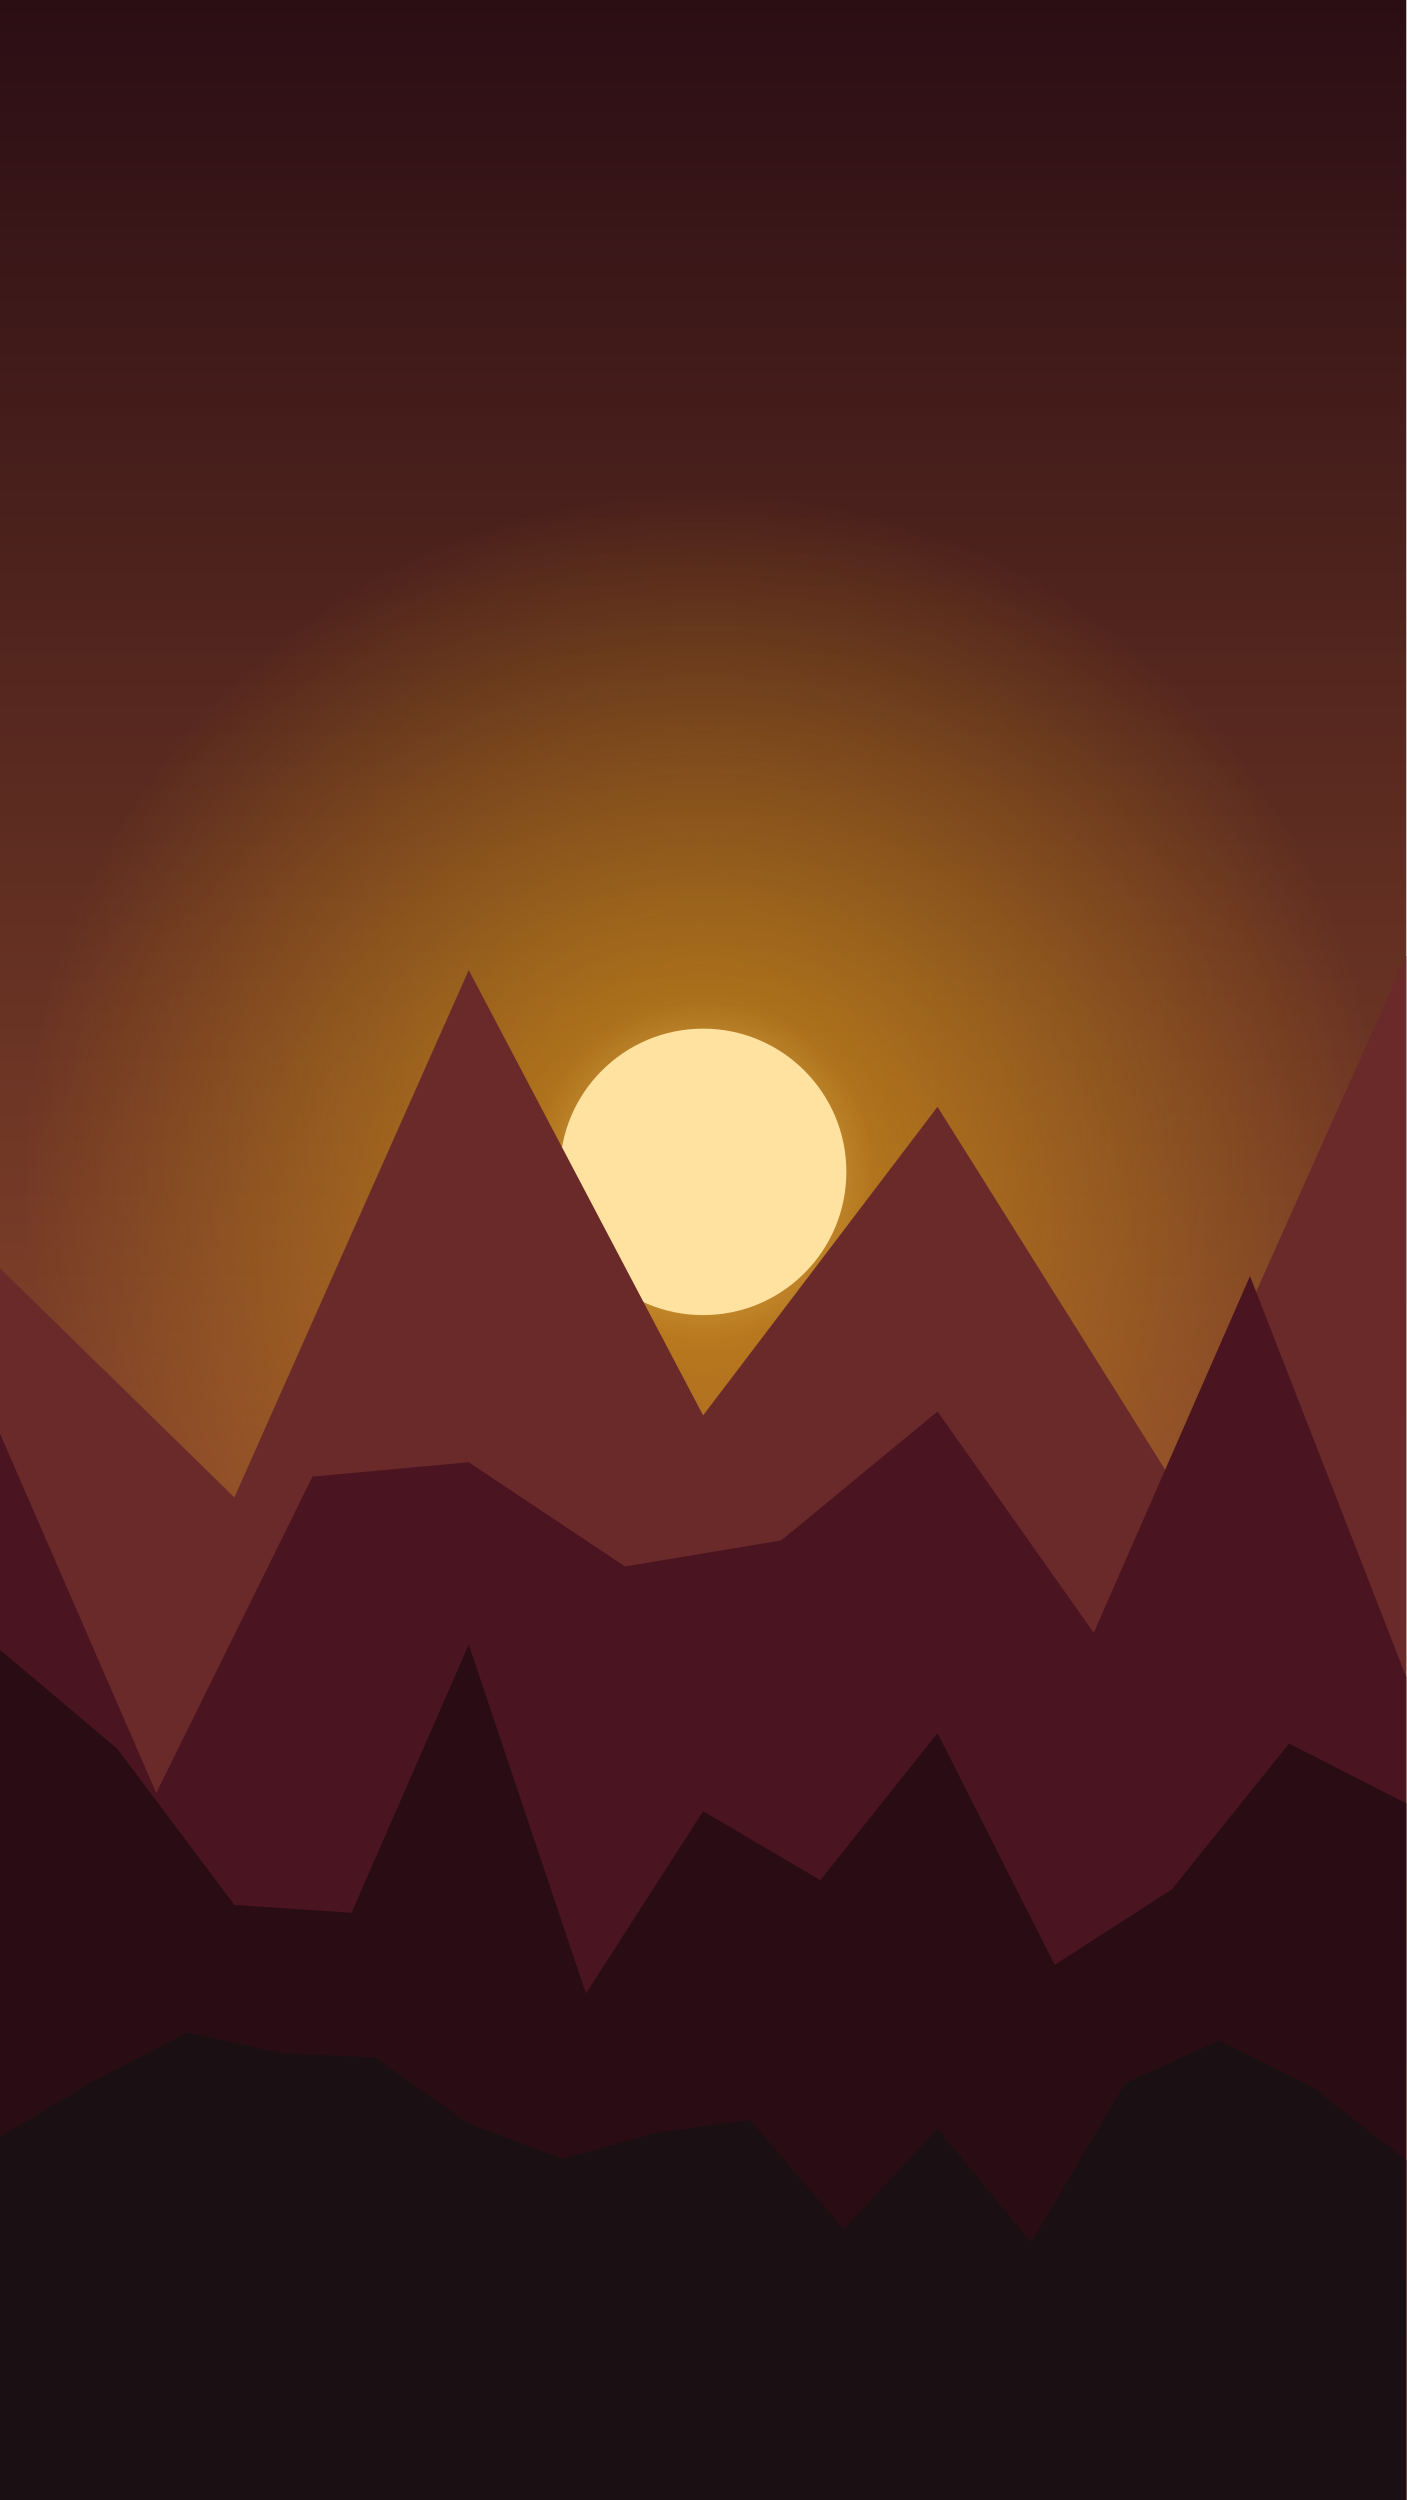
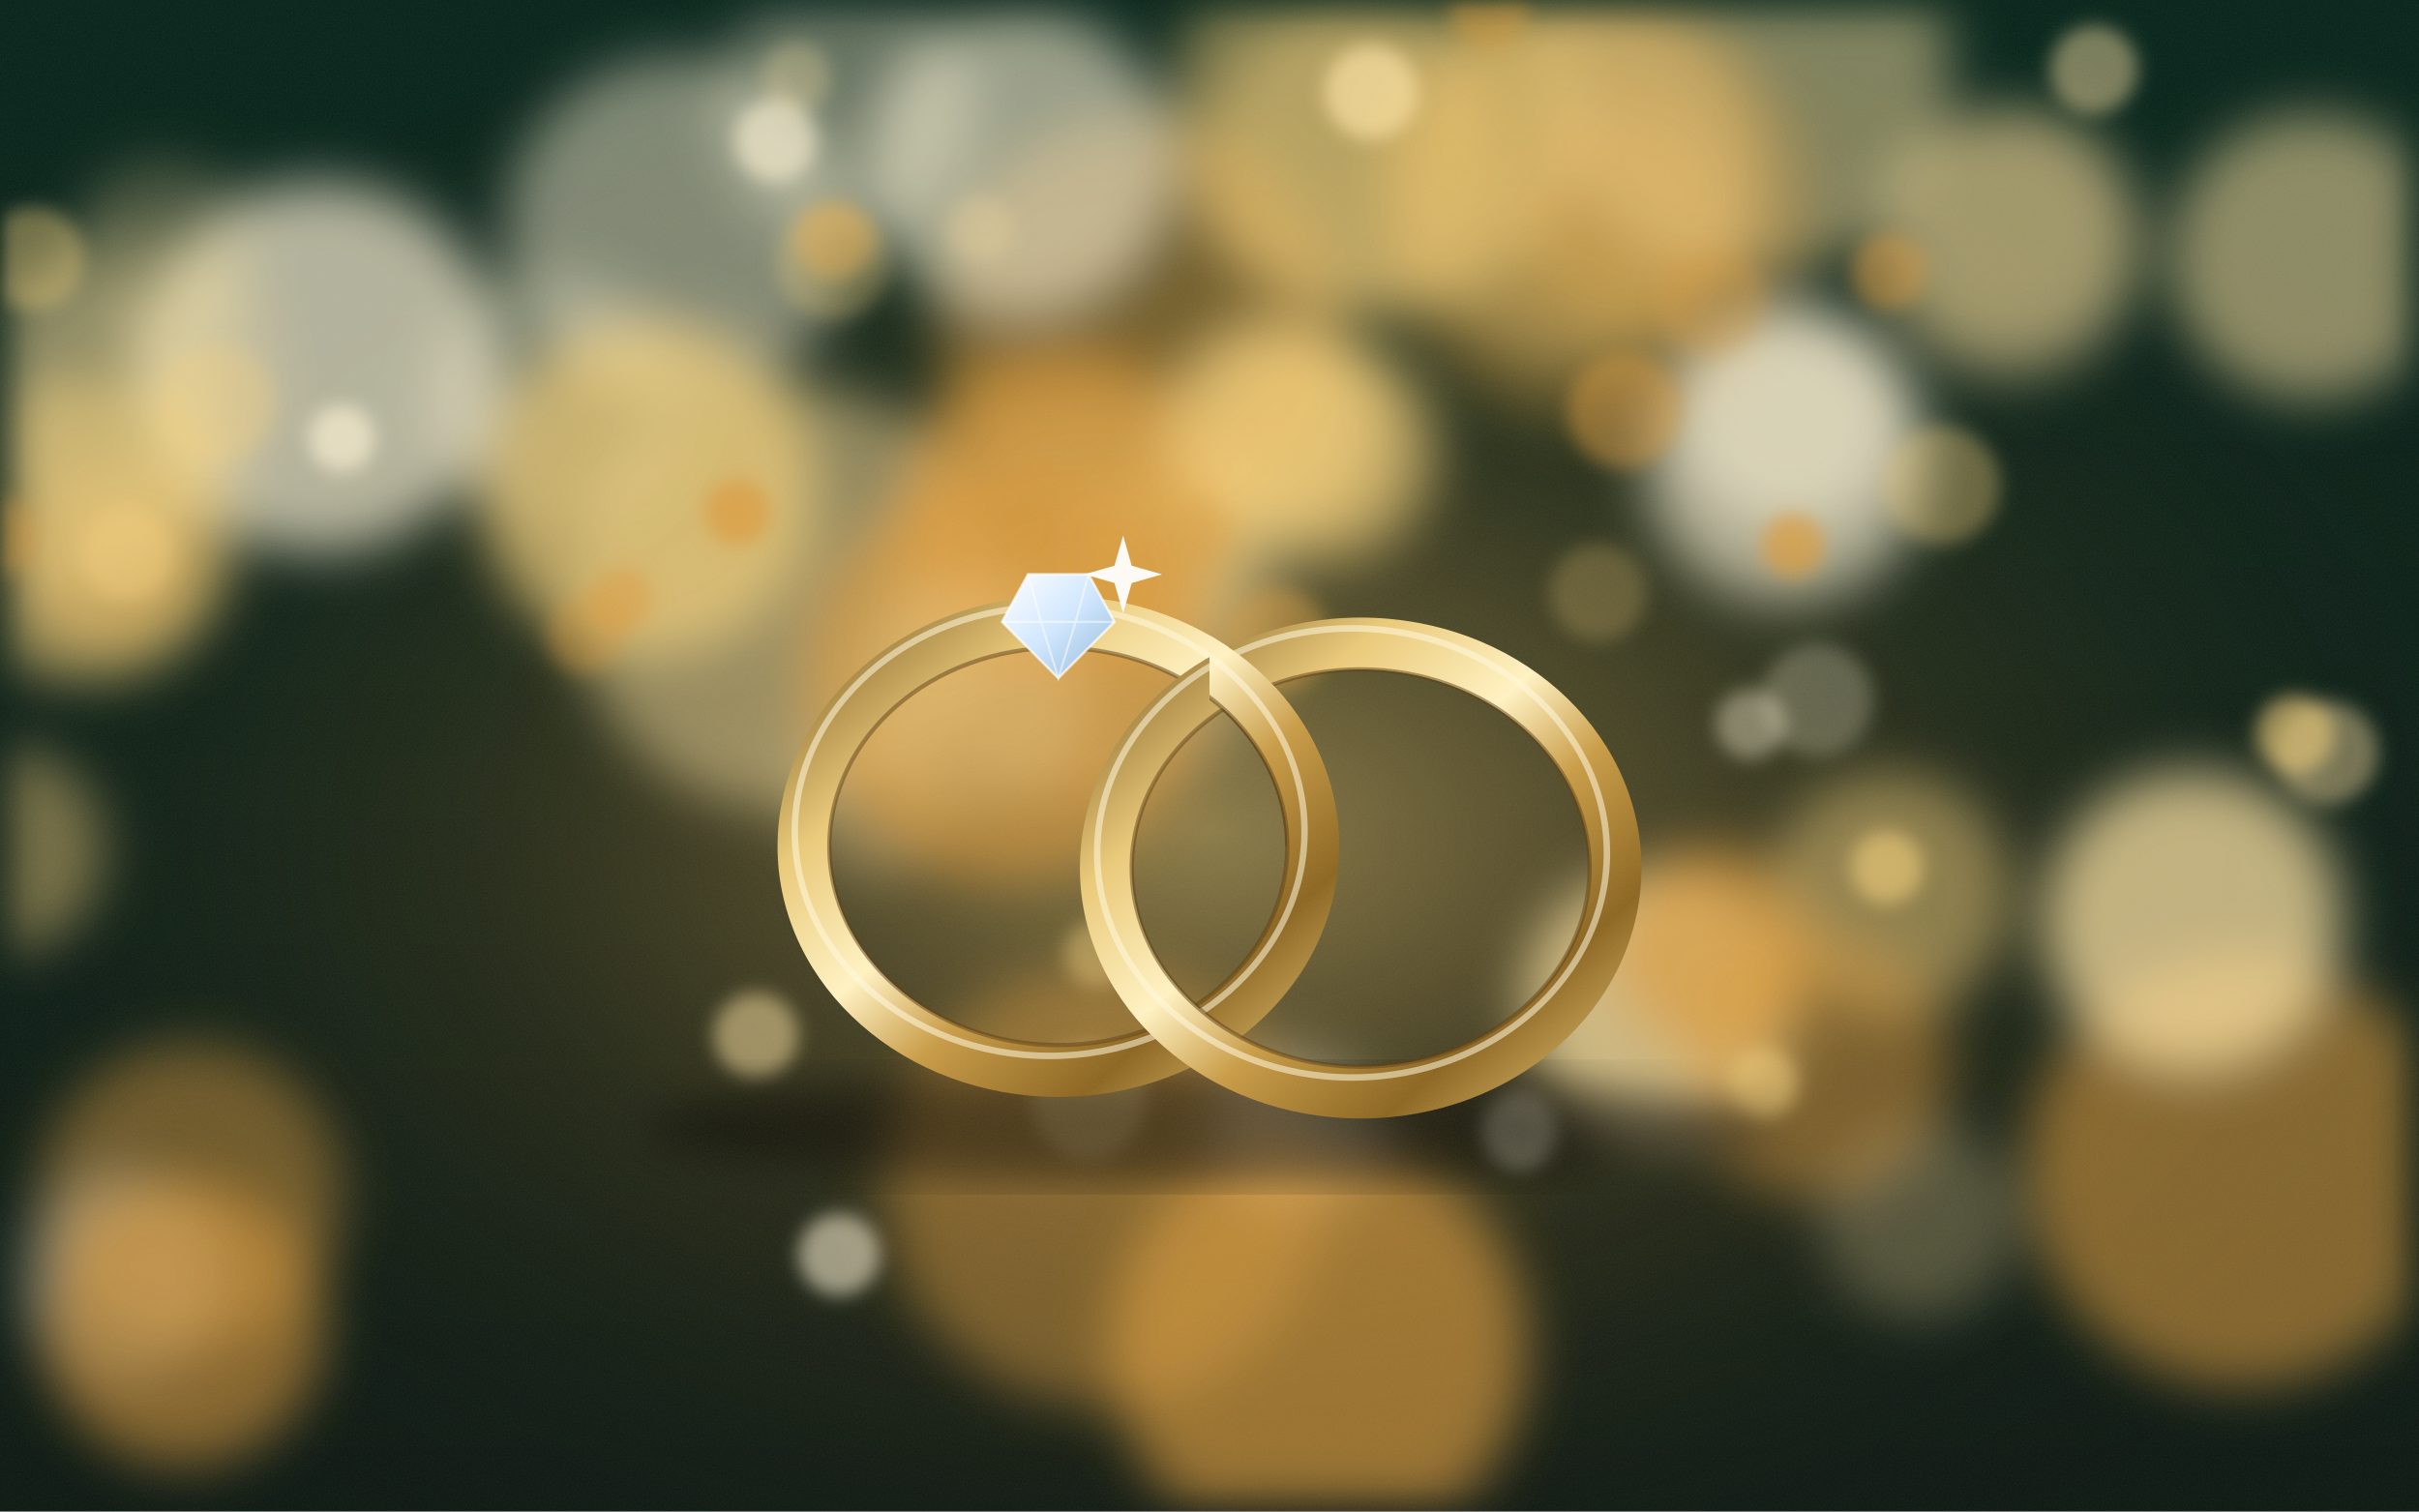
- <svg xmlns="http://www.w3.org/2000/svg" viewBox="0 0 1080 1920" preserveAspectRatio="xMidYMid slice">
+ <svg xmlns="http://www.w3.org/2000/svg" viewBox="0 0 1600 1000" preserveAspectRatio="xMidYMid slice">
  <defs>
-     <linearGradient id="s" x1="0" y1="0" x2="0" y2="1">
-       <stop offset="0" stop-color="#2a0d14" />
-       <stop offset="1" stop-color="#c46a3a" />
+     <filter id="blur" x="-20%" y="-20%" width="140%" height="140%">
+       <feGaussianBlur stdDeviation="18" />
+     </filter>
+     <filter id="blur2" x="-20%" y="-20%" width="140%" height="140%">
+       <feGaussianBlur stdDeviation="6" />
+     </filter>
+     <filter id="soft">
+       <feGaussianBlur stdDeviation="14" />
+     </filter>
+     <filter id="grain">
+       <feTurbulence type="fractalNoise" baseFrequency=".9" numOctaves="2" stitchTiles="stitch" />
+       <feColorMatrix values="0 0 0 0 1  0 0 0 0 .9  0 0 0 0 .7  0 0 0 .06 0" />
+     </filter>
+     <linearGradient id="gold" x1="0" y1="0" x2="1" y2="1">
+       <stop offset="0" stop-color="#7a5a1e" />
+       <stop offset=".25" stop-color="#e9c878" />
+       <stop offset=".45" stop-color="#fff1c2" />
+       <stop offset=".6" stop-color="#c79a45" />
+       <stop offset=".8" stop-color="#8a6420" />
+       <stop offset="1" stop-color="#e2bf6e" />
    </linearGradient>
-     <radialGradient id="g">
-       <stop offset="0" stop-color="#ffe7a8" stop-opacity=".9" />
-       <stop offset=".25" stop-color="#febd11" stop-opacity=".45" />
-       <stop offset="1" stop-color="#febd11" stop-opacity="0" />
+     <linearGradient id="diamond" x1="0" y1="0" x2="1" y2="1">
+       <stop offset="0" stop-color="#ffffff" />
+       <stop offset=".5" stop-color="#cfe6ff" />
+       <stop offset="1" stop-color="#8fb6d9" />
+     </linearGradient>
+     <clipPath id="over">
+       <rect x="800" y="274.286" width="85.714" height="285.714" />
+     </clipPath>
+     <radialGradient id="glow" cx="50%" cy="55%" r="60%">
+       <stop offset="0" stop-color="#f6c872" stop-opacity=".55" />
+       <stop offset=".5" stop-color="#b8752a" stop-opacity=".15" />
+       <stop offset="1" stop-color="#000" stop-opacity="0" />
    </radialGradient>
  </defs>
-   <rect width="1080" height="1920" fill="url(#s)" />
-   <circle cx="540" cy="900" r="520" fill="url(#g)" />
-   <circle cx="540" cy="900" r="110" fill="#ffe2a0" />
-   <path d="M0 1920 L0 1100 L0 974 L180 1150 L360 745 L540 1087 L720 850 L900 1137 L1080 734 L1080 1920 Z" fill="#6b2a2a" />
-   <path d="M0 1920 L0 1290 L0 1101 L120 1377 L240 1134 L360 1123 L480 1203 L600 1183 L720 1084 L840 1254 L960 980 L1080 1288 L1080 1920 Z" fill="#4a1420" />
-   <path d="M0 1920 L0 1480 L0 1267 L90 1343 L180 1463 L270 1469 L360 1263 L450 1531 L540 1391 L630 1444 L720 1331 L810 1509 L900 1451 L990 1339 L1080 1385 L1080 1920 Z" fill="#2a0d14" />
-   <path d="M0 1920 L0 1670 L0 1641 L72 1598 L144 1561 L216 1577 L288 1580 L360 1631 L432 1658 L504 1638 L576 1628 L648 1712 L720 1635 L792 1722 L864 1600 L936 1567 L1008 1603 L1080 1659 L1080 1920 Z" fill="#1a0f12" />
+   <linearGradient id="bg" x1="0" y1="0" x2="0" y2="1">
+     <stop offset="0" stop-color="#06231a" />
+     <stop offset="1" stop-color="#0b1712" />
+   </linearGradient>
+   <rect width="1600" height="1000" fill="url(#bg)" />
+   <rect width="1600" height="1000" fill="url(#glow)" />
+   <g filter="url(#blur)">
+     <circle cx="897" cy="104" r="99" fill="#f3cf7a" fill-opacity="0.47" />
+     <circle cx="126" cy="791" r="100" fill="#d99a3e" fill-opacity="0.46" />
+     <circle cx="1250" cy="592" r="80" fill="#f3cf7a" fill-opacity="0.50" />
+     <circle cx="1075" cy="142" r="75" fill="#d99a3e" fill-opacity="0.49" />
+     <circle cx="80" cy="845" r="70" fill="#fff4d6" fill-opacity="0.31" />
+     <circle cx="1529" cy="170" r="94" fill="#ffe3a3" fill-opacity="0.53" />
+     <circle cx="449" cy="153" r="115" fill="#fff4d6" fill-opacity="0.47" />
+     <circle cx="875" cy="297" r="75" fill="#f3cf7a" fill-opacity="0.64" />
+     <circle cx="560" cy="72" r="86" fill="#fff4d6" fill-opacity="0.37" />
+     <circle cx="753" cy="212" r="135" fill="#d99a3e" fill-opacity="0.45" />
+     <circle cx="1045" cy="122" r="123" fill="#f3cf7a" fill-opacity="0.48" />
+     <circle cx="76" cy="371" r="62" fill="#d99a3e" fill-opacity="0.57" />
+     <circle cx="520" cy="394" r="141" fill="#ffe3a3" fill-opacity="0.47" />
+     <circle cx="721" cy="395" r="131" fill="#ffe3a3" fill-opacity="0.37" />
+     <circle cx="211" cy="243" r="122" fill="#fff4d6" fill-opacity="0.68" />
+     <circle cx="1483" cy="774" r="143" fill="#d99a3e" fill-opacity="0.57" />
+     <circle cx="39" cy="291" r="104" fill="#ffe3a3" fill-opacity="0.36" />
+     <circle cx="1097" cy="664" r="90" fill="#ffe3a3" fill-opacity="0.73" />
+     <circle cx="576" cy="527" r="54" fill="#ffe3a3" fill-opacity="0.29" />
+     <circle cx="730" cy="785" r="145" fill="#d99a3e" fill-opacity="0.48" />
+     <circle cx="1269" cy="807" r="65" fill="#ffe3a3" fill-opacity="0.26" />
+     <circle cx="1131" cy="628" r="68" fill="#d99a3e" fill-opacity="0.68" />
+     <circle cx="1329" cy="152" r="75" fill="#f3cf7a" fill-opacity="0.29" />
+     <circle cx="859" cy="748" r="55" fill="#fff4d6" fill-opacity="0.32" />
+     <circle cx="83" cy="252" r="99" fill="#ffe3a3" fill-opacity="0.28" />
+     <circle cx="368" cy="266" r="86" fill="#fff4d6" fill-opacity="0.32" />
+     <circle cx="1" cy="562" r="68" fill="#f3cf7a" fill-opacity="0.45" />
+     <circle cx="765" cy="373" r="63" fill="#f3cf7a" fill-opacity="0.63" />
+     <circle cx="1182" cy="304" r="95" fill="#fff4d6" fill-opacity="0.61" />
+     <circle cx="429" cy="323" r="112" fill="#f3cf7a" fill-opacity="0.69" />
+     <circle cx="109" cy="168" r="61" fill="#ffe3a3" fill-opacity="0.26" />
+     <circle cx="703" cy="339" r="109" fill="#d99a3e" fill-opacity="0.70" />
+     <circle cx="674" cy="108" r="102" fill="#fff4d6" fill-opacity="0.58" />
+     <circle cx="1450" cy="610" r="99" fill="#ffe3a3" fill-opacity="0.73" />
+     <circle cx="665" cy="448" r="135" fill="#d99a3e" fill-opacity="0.64" />
+     <circle cx="872" cy="891" r="138" fill="#d99a3e" fill-opacity="0.66" />
+     <circle cx="121" cy="875" r="94" fill="#d99a3e" fill-opacity="0.58" />
+     <circle cx="1201" cy="704" r="89" fill="#d99a3e" fill-opacity="0.47" />
+     <circle cx="1155" cy="47" r="135" fill="#ffe3a3" fill-opacity="0.48" />
+     <circle cx="1054" cy="139" r="145" fill="#d99a3e" fill-opacity="0.33" />
+     <circle cx="844" cy="283" r="72" fill="#f3cf7a" fill-opacity="0.73" />
+     <circle cx="56" cy="350" r="101" fill="#f3cf7a" fill-opacity="0.58" />
+     <circle cx="1184" cy="275" r="75" fill="#fff4d6" fill-opacity="0.55" />
+     <circle cx="1328" cy="161" r="90" fill="#ffe3a3" fill-opacity="0.46" />
+     <circle cx="909" cy="77" r="136" fill="#f3cf7a" fill-opacity="0.49" />
+     <circle cx="643" cy="459" r="76" fill="#ffe3a3" fill-opacity="0.26" />
+   </g>
+   <g filter="url(#blur2)">
+     <circle cx="1186" cy="361" r="21" fill="#d99a3e" fill-opacity="0.70" />
+     <circle cx="648" cy="151" r="22" fill="#ffe3a3" fill-opacity="0.27" />
+     <circle cx="1166" cy="716" r="23" fill="#f3cf7a" fill-opacity="0.52" />
+     <circle cx="552" cy="159" r="26" fill="#d99a3e" fill-opacity="0.50" />
+     <circle cx="1005" cy="748" r="25" fill="#fff4d6" fill-opacity="0.44" />
+     <circle cx="1284" cy="321" r="39" fill="#f3cf7a" fill-opacity="0.36" />
+     <circle cx="1158" cy="479" r="23" fill="#fff4d6" fill-opacity="0.39" />
+     <circle cx="513" cy="93" r="27" fill="#fff4d6" fill-opacity="0.56" />
+     <circle cx="1132" cy="199" r="36" fill="#d99a3e" fill-opacity="0.32" />
+     <circle cx="1539" cy="498" r="34" fill="#ffe3a3" fill-opacity="0.42" />
+     <circle cx="907" cy="61" r="31" fill="#ffe3a3" fill-opacity="0.66" />
+     <circle cx="844" cy="424" r="35" fill="#d99a3e" fill-opacity="0.44" />
+     <circle cx="226" cy="290" r="22" fill="#fff4d6" fill-opacity="0.63" />
+     <circle cx="720" cy="728" r="38" fill="#ffe3a3" fill-opacity="0.29" />
+     <circle cx="551" cy="173" r="38" fill="#f3cf7a" fill-opacity="0.28" />
+     <circle cx="555" cy="830" r="27" fill="#fff4d6" fill-opacity="0.56" />
+     <circle cx="84" cy="366" r="31" fill="#f3cf7a" fill-opacity="0.49" />
+     <circle cx="388" cy="420" r="26" fill="#d99a3e" fill-opacity="0.36" />
+     <circle cx="1057" cy="392" r="32" fill="#f3cf7a" fill-opacity="0.25" />
+     <circle cx="734" cy="-47" r="30" fill="#d99a3e" fill-opacity="0.30" />
+     <circle cx="488" cy="339" r="22" fill="#d99a3e" fill-opacity="0.73" />
+     <circle cx="267" cy="-47" r="37" fill="#fff4d6" fill-opacity="0.75" />
+     <circle cx="1202" cy="463" r="37" fill="#fff4d6" fill-opacity="0.26" />
+     <circle cx="985" cy="7" r="26" fill="#d99a3e" fill-opacity="0.44" />
+     <circle cx="1518" cy="486" r="26" fill="#f3cf7a" fill-opacity="0.59" />
+     <circle cx="22" cy="171" r="34" fill="#f3cf7a" fill-opacity="0.41" />
+     <circle cx="411" cy="397" r="21" fill="#d99a3e" fill-opacity="0.51" />
+     <circle cx="143" cy="267" r="39" fill="#f3cf7a" fill-opacity="0.32" />
+     <circle cx="527" cy="51" r="23" fill="#ffe3a3" fill-opacity="0.30" />
+     <circle cx="500" cy="685" r="28" fill="#ffe3a3" fill-opacity="0.51" />
+     <circle cx="1075" cy="272" r="38" fill="#d99a3e" fill-opacity="0.48" />
+     <circle cx="1250" cy="180" r="25" fill="#d99a3e" fill-opacity="0.47" />
+     <circle cx="1385" cy="46" r="29" fill="#ffe3a3" fill-opacity="0.46" />
+     <circle cx="1248" cy="574" r="24" fill="#f3cf7a" fill-opacity="0.61" />
+     <circle cx="726" cy="631" r="22" fill="#f3cf7a" fill-opacity="0.45" />
+     <circle cx="0" cy="355" r="26" fill="#d99a3e" fill-opacity="0.41" />
+     <circle cx="795" cy="349" r="21" fill="#d99a3e" fill-opacity="0.26" />
+   </g>
+   <ellipse cx="800" cy="745.714" rx="371.429" ry="37.143" fill="#000" fill-opacity=".45" filter="url(#soft)" />
+   <ellipse cx="700" cy="560" rx="168.571" ry="148.571" fill="none" stroke="url(#gold)" stroke-width="34.286" />
+   <ellipse cx="700" cy="560" rx="168.571" ry="148.571" fill="none" stroke="#fff8dc" stroke-opacity=".55" stroke-width="4.286" transform="translate(-5.714286 -10)" />
+   <ellipse cx="700" cy="560" rx="151.429" ry="131.429" fill="none" stroke="#5a3d12" stroke-opacity=".5" stroke-width="2.857" />
+   <ellipse cx="900" cy="574.286" rx="168.571" ry="148.571" fill="none" stroke="url(#gold)" stroke-width="34.286" />
+   <ellipse cx="900" cy="574.286" rx="168.571" ry="148.571" fill="none" stroke="#fff8dc" stroke-opacity=".55" stroke-width="4.286" transform="translate(-5.714286 -10)" />
+   <ellipse cx="900" cy="574.286" rx="151.429" ry="131.429" fill="none" stroke="#5a3d12" stroke-opacity=".5" stroke-width="2.857" />
+   <g clip-path="url(#over)">
+     <ellipse cx="700" cy="560" rx="168.571" ry="148.571" fill="none" stroke="url(#gold)" stroke-width="34.286" />
+     <ellipse cx="700" cy="560" rx="168.571" ry="148.571" fill="none" stroke="#fff8dc" stroke-opacity=".55" stroke-width="4.286" transform="translate(-5.714286 -10)" />
+     <ellipse cx="700" cy="560" rx="151.429" ry="131.429" fill="none" stroke="#5a3d12" stroke-opacity=".5" stroke-width="2.857" />
+   </g>
+   <g transform="translate(700 411.4286)">
+     <path d="M-37.143 0 L-20 -31.429 L20 -31.429 L37.143 0 L0 37.143 Z" fill="url(#diamond)" stroke="#fff" stroke-opacity=".7" stroke-width="1.714" />
+     <path d="M-37.143 0 H37.143 M-20 -31.429 L-11.429 0 L0 37.143 L11.429 0 L20 -31.429" stroke="#fff" stroke-opacity=".5" stroke-width="1.429" fill="none" />
+     <path d="M42.857 -57.143 l5.714 20 l20 5.714 l-20 5.714 l-5.714 20 l-5.714 -20 l-20 -5.714 l20 -5.714 Z" fill="#fff" opacity=".95" />
+   </g>
+   <rect width="1600" height="1000" filter="url(#grain)" />
</svg>
